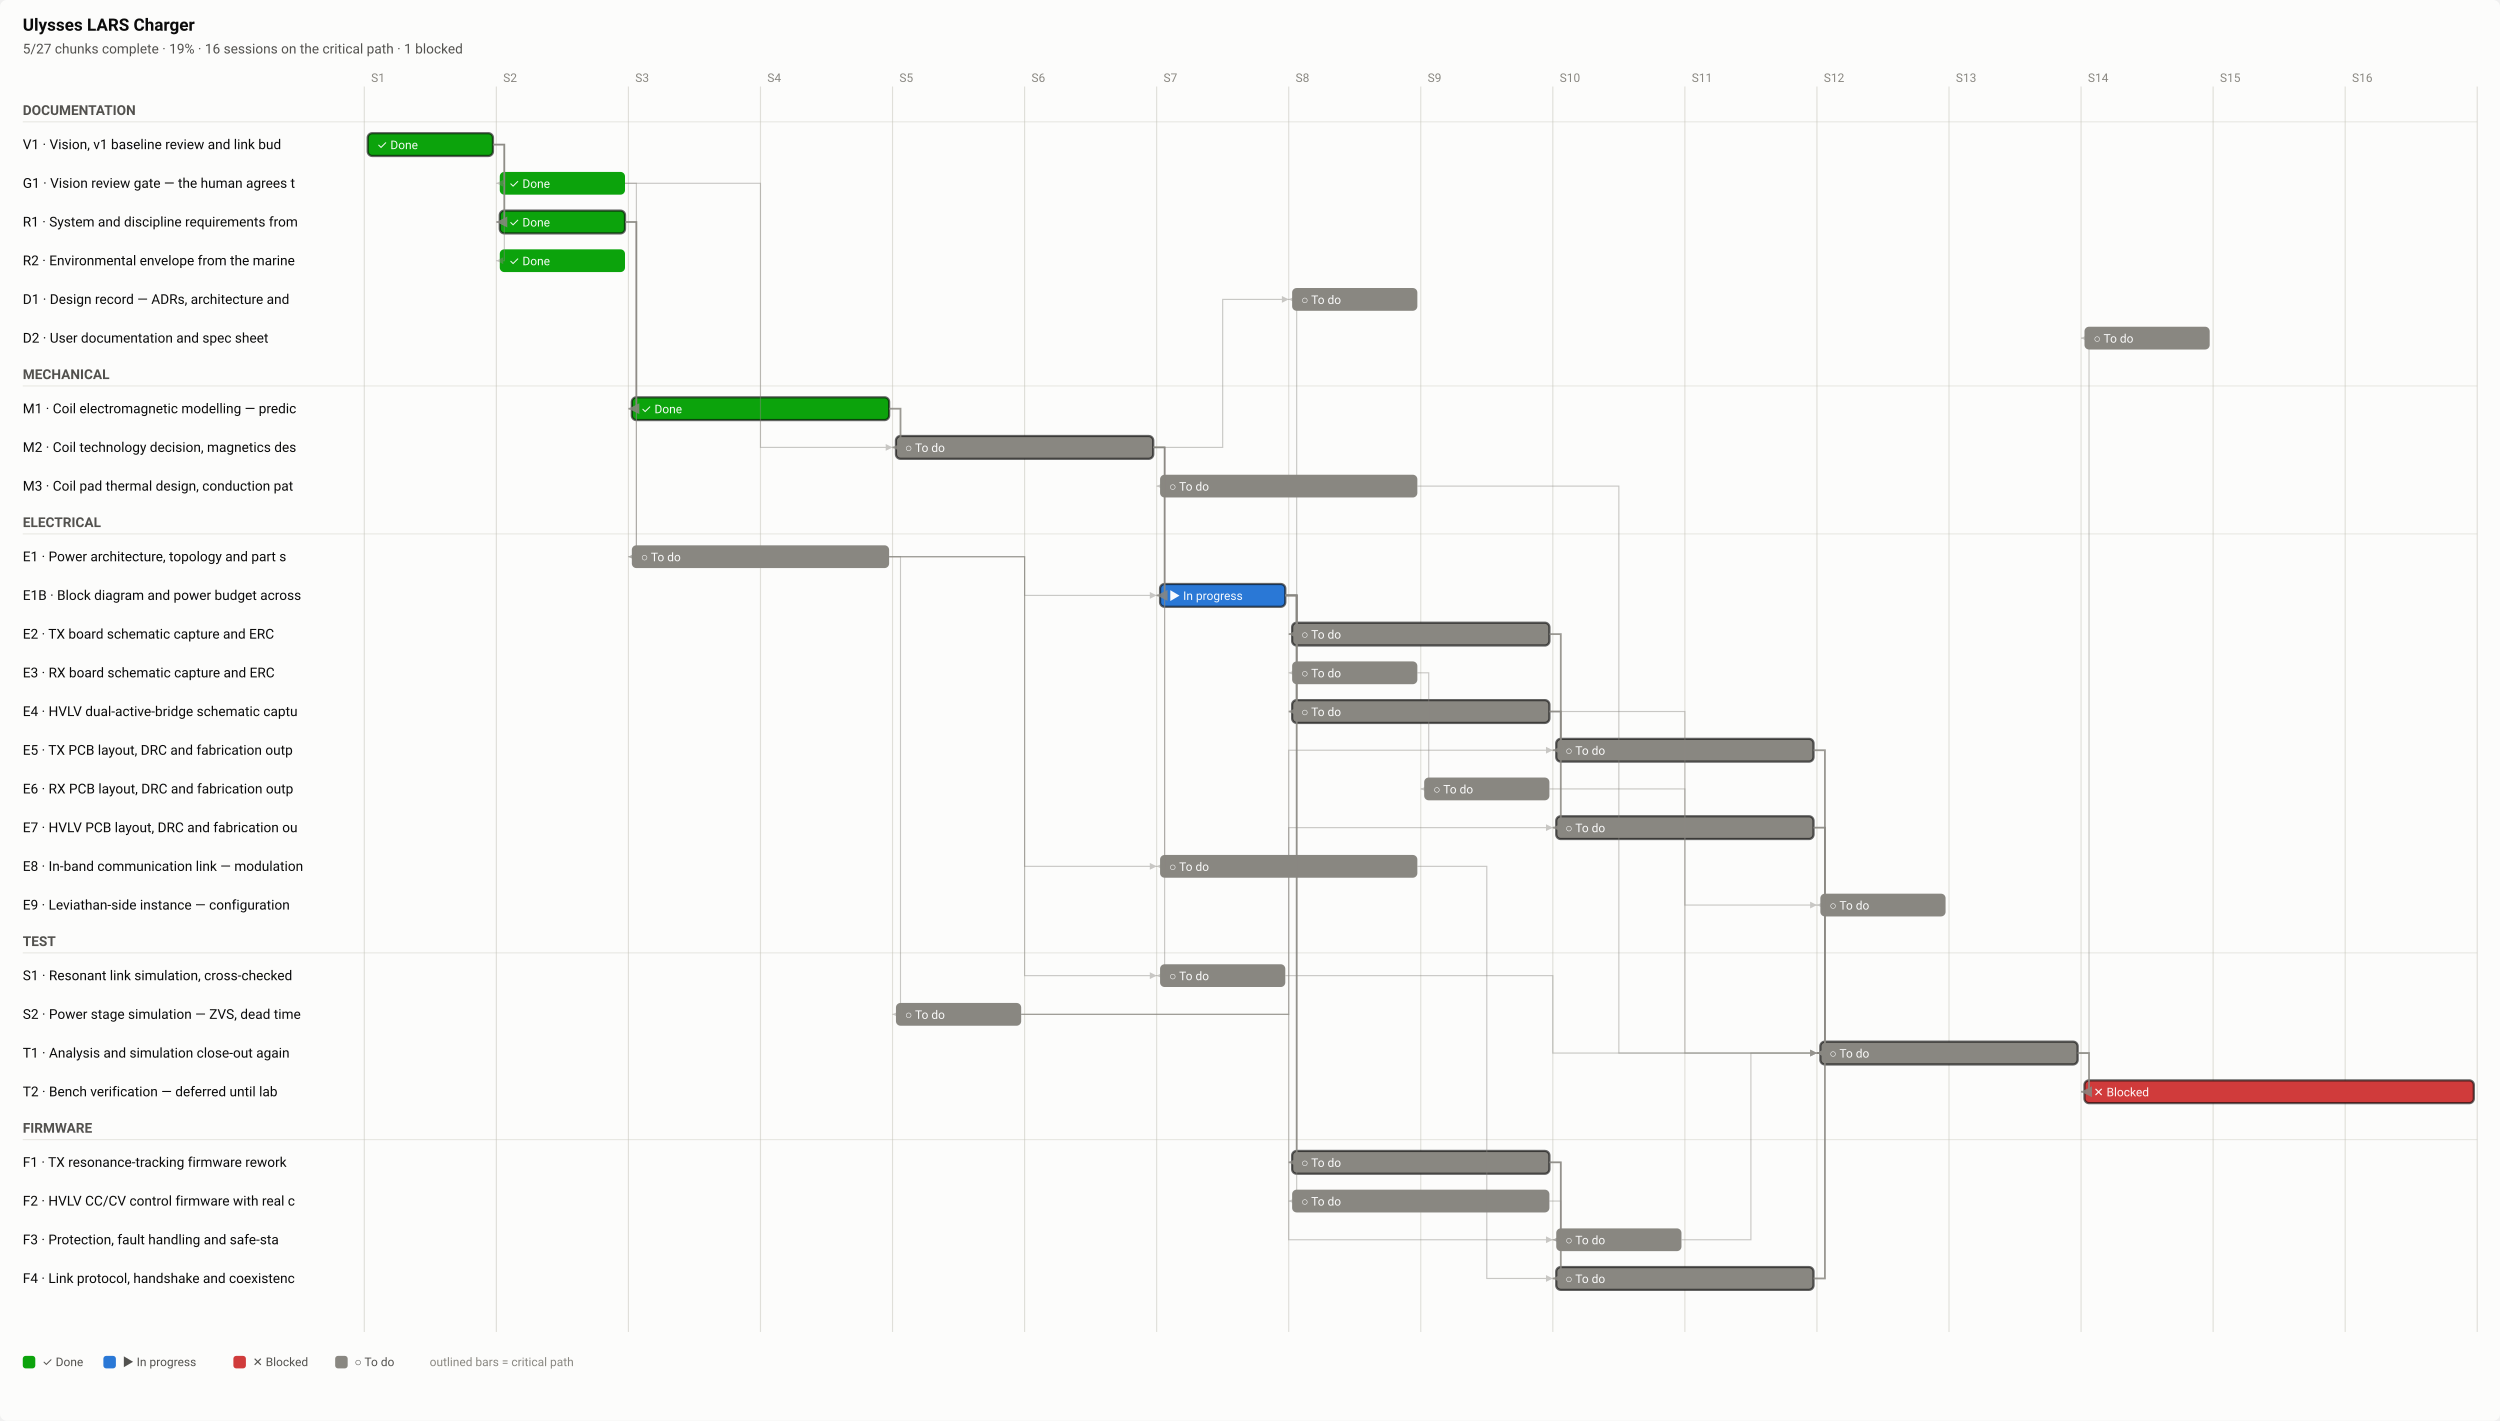
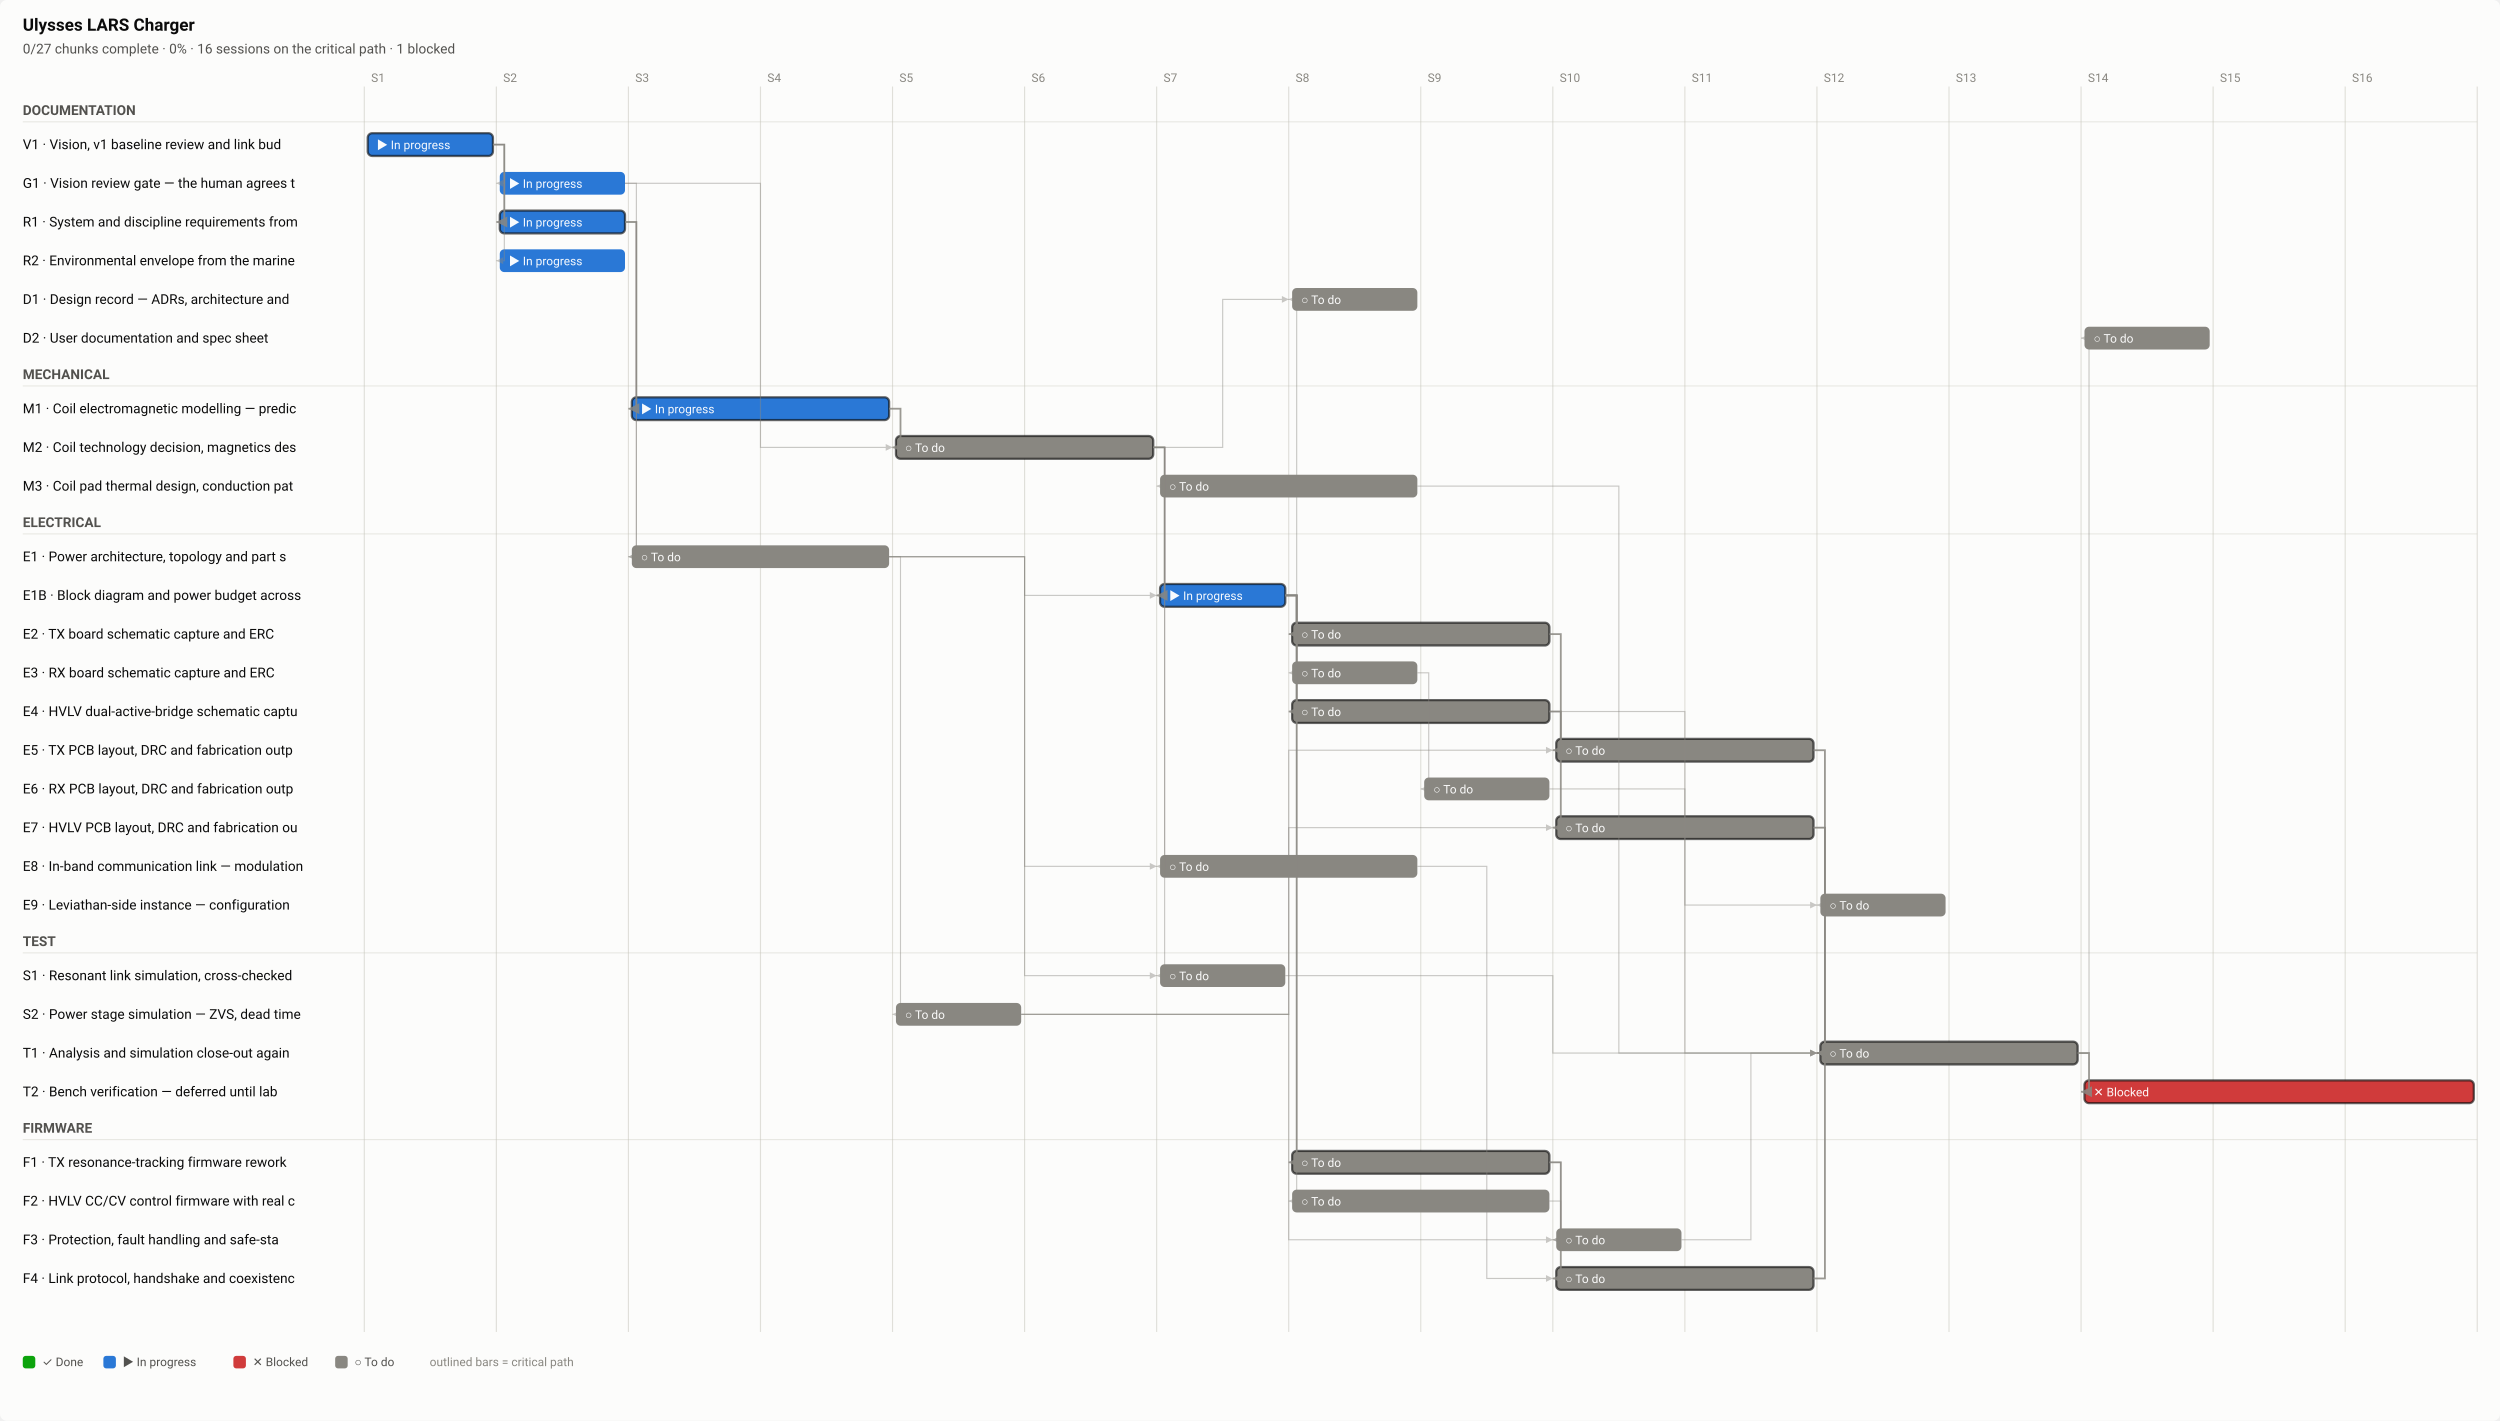
- <svg xmlns="http://www.w3.org/2000/svg" width="2196" height="1248" viewBox="0 0 2196 1248" font-family="ui-sans-serif,system-ui,-apple-system,'Segoe UI',Roboto,'Helvetica Neue',Arial,sans-serif" role="img" aria-label="Project plan: Ulysses LARS Charger, 5 of 27 chunks done">
+ <svg xmlns="http://www.w3.org/2000/svg" width="2196" height="1248" viewBox="0 0 2196 1248" font-family="ui-sans-serif,system-ui,-apple-system,'Segoe UI',Roboto,'Helvetica Neue',Arial,sans-serif" role="img" aria-label="Project plan: Ulysses LARS Charger, 0 of 27 chunks done">
  <style>
.s{fill:#fcfcfb} .ink{fill:#0b0b0b} .ink2{fill:#52514e} .ax{stroke:#c3c2b7} .bar-in_progress{fill:#2a78d6}
@media (prefers-color-scheme:dark){.s{fill:#1a1a19} .ink{fill:#ffffff} .ink2{fill:#c3c2b7} .ax{stroke:#383835} .bar-in_progress{fill:#3987e5}}
.mut{fill:#898781} .bar-done{fill:#0ca30c} .bar-blocked{fill:#d03b3b} .bar-todo{fill:#898781}
.crit{stroke:#0b0b0b;stroke-opacity:0.62;stroke-width:2}
@media (prefers-color-scheme:dark){.crit{stroke:#ffffff;stroke-opacity:0.72}}
.t{font-size:12px} .tb{font-size:12px;font-weight:600} .ts{font-size:10.5px} .h{font-size:15px;font-weight:600}
</style>
  <rect width="2196" height="1248" class="s" rx="6" />
  <text x="20" y="27" class="h ink">Ulysses LARS Charger</text>
-   <text x="20" y="47" class="t ink2">5/27 chunks complete · 19% · 16 sessions on the critical path · 1 blocked</text>
+   <text x="20" y="47" class="t ink2">0/27 chunks complete · 0% · 16 sessions on the critical path · 1 blocked</text>
  <line x1="320" y1="76" x2="320" y2="1170" class="ax" stroke-width="1" opacity="0.5" />
  <text x="326" y="72" class="ts mut">S1</text>
  <line x1="436" y1="76" x2="436" y2="1170" class="ax" stroke-width="1" opacity="0.5" />
  <text x="442" y="72" class="ts mut">S2</text>
  <line x1="552" y1="76" x2="552" y2="1170" class="ax" stroke-width="1" opacity="0.5" />
  <text x="558" y="72" class="ts mut">S3</text>
  <line x1="668" y1="76" x2="668" y2="1170" class="ax" stroke-width="1" opacity="0.5" />
  <text x="674" y="72" class="ts mut">S4</text>
  <line x1="784" y1="76" x2="784" y2="1170" class="ax" stroke-width="1" opacity="0.5" />
  <text x="790" y="72" class="ts mut">S5</text>
  <line x1="900" y1="76" x2="900" y2="1170" class="ax" stroke-width="1" opacity="0.5" />
  <text x="906" y="72" class="ts mut">S6</text>
  <line x1="1016" y1="76" x2="1016" y2="1170" class="ax" stroke-width="1" opacity="0.5" />
  <text x="1022" y="72" class="ts mut">S7</text>
  <line x1="1132" y1="76" x2="1132" y2="1170" class="ax" stroke-width="1" opacity="0.5" />
  <text x="1138" y="72" class="ts mut">S8</text>
  <line x1="1248" y1="76" x2="1248" y2="1170" class="ax" stroke-width="1" opacity="0.5" />
  <text x="1254" y="72" class="ts mut">S9</text>
  <line x1="1364" y1="76" x2="1364" y2="1170" class="ax" stroke-width="1" opacity="0.5" />
  <text x="1370" y="72" class="ts mut">S10</text>
  <line x1="1480" y1="76" x2="1480" y2="1170" class="ax" stroke-width="1" opacity="0.5" />
  <text x="1486" y="72" class="ts mut">S11</text>
  <line x1="1596" y1="76" x2="1596" y2="1170" class="ax" stroke-width="1" opacity="0.5" />
  <text x="1602" y="72" class="ts mut">S12</text>
  <line x1="1712" y1="76" x2="1712" y2="1170" class="ax" stroke-width="1" opacity="0.5" />
  <text x="1718" y="72" class="ts mut">S13</text>
  <line x1="1828" y1="76" x2="1828" y2="1170" class="ax" stroke-width="1" opacity="0.5" />
  <text x="1834" y="72" class="ts mut">S14</text>
  <line x1="1944" y1="76" x2="1944" y2="1170" class="ax" stroke-width="1" opacity="0.5" />
  <text x="1950" y="72" class="ts mut">S15</text>
  <line x1="2060" y1="76" x2="2060" y2="1170" class="ax" stroke-width="1" opacity="0.5" />
  <text x="2066" y="72" class="ts mut">S16</text>
  <line x1="2176" y1="76" x2="2176" y2="1170" class="ax" stroke-width="1" opacity="0.5" />
  <text x="20" y="101" class="tb ink2">DOCUMENTATION</text>
  <line x1="20" y1="107" x2="2176" y2="107" class="ax" stroke-width="1" opacity="0.35" />
  <text x="20" y="131.0" class="t ink">V1 · Vision, v1 baseline review and link bud</text>
-   <rect x="323" y="117.0" width="110" height="20" rx="4" class="bar-done crit" />
-   <text x="331" y="131.0" class="ts" fill="#ffffff" opacity="0.96">✓ Done</text>
+   <rect x="323" y="117.0" width="110" height="20" rx="4" class="bar-in_progress crit" />
+   <text x="331" y="131.0" class="ts" fill="#ffffff" opacity="0.96">▶ In progress</text>
  <text x="20" y="165.0" class="t ink">G1 · Vision review gate — the human agrees t</text>
-   <rect x="439" y="151.0" width="110" height="20" rx="4" class="bar-done" />
-   <text x="447" y="165.0" class="ts" fill="#ffffff" opacity="0.96">✓ Done</text>
+   <rect x="439" y="151.0" width="110" height="20" rx="4" class="bar-in_progress" />
+   <text x="447" y="165.0" class="ts" fill="#ffffff" opacity="0.96">▶ In progress</text>
  <text x="20" y="199.0" class="t ink">R1 · System and discipline requirements from</text>
-   <rect x="439" y="185.0" width="110" height="20" rx="4" class="bar-done crit" />
-   <text x="447" y="199.0" class="ts" fill="#ffffff" opacity="0.96">✓ Done</text>
+   <rect x="439" y="185.0" width="110" height="20" rx="4" class="bar-in_progress crit" />
+   <text x="447" y="199.0" class="ts" fill="#ffffff" opacity="0.96">▶ In progress</text>
  <text x="20" y="233.0" class="t ink">R2 · Environmental envelope from the marine </text>
-   <rect x="439" y="219.0" width="110" height="20" rx="4" class="bar-done" />
-   <text x="447" y="233.0" class="ts" fill="#ffffff" opacity="0.96">✓ Done</text>
+   <rect x="439" y="219.0" width="110" height="20" rx="4" class="bar-in_progress" />
+   <text x="447" y="233.0" class="ts" fill="#ffffff" opacity="0.96">▶ In progress</text>
  <text x="20" y="267.0" class="t ink">D1 · Design record — ADRs, architecture and </text>
  <rect x="1135" y="253.0" width="110" height="20" rx="4" class="bar-todo" />
  <text x="1143" y="267.0" class="ts" fill="#ffffff" opacity="0.96">○ To do</text>
  <text x="20" y="301.0" class="t ink">D2 · User documentation and spec sheet</text>
  <rect x="1831" y="287.0" width="110" height="20" rx="4" class="bar-todo" />
  <text x="1839" y="301.0" class="ts" fill="#ffffff" opacity="0.96">○ To do</text>
  <text x="20" y="333" class="tb ink2">MECHANICAL</text>
  <line x1="20" y1="339" x2="2176" y2="339" class="ax" stroke-width="1" opacity="0.35" />
  <text x="20" y="363.0" class="t ink">M1 · Coil electromagnetic modelling — predic</text>
-   <rect x="555" y="349.0" width="226" height="20" rx="4" class="bar-done crit" />
-   <text x="563" y="363.0" class="ts" fill="#ffffff" opacity="0.96">✓ Done</text>
+   <rect x="555" y="349.0" width="226" height="20" rx="4" class="bar-in_progress crit" />
+   <text x="563" y="363.0" class="ts" fill="#ffffff" opacity="0.96">▶ In progress</text>
  <text x="20" y="397.0" class="t ink">M2 · Coil technology decision, magnetics des</text>
  <rect x="787" y="383.0" width="226" height="20" rx="4" class="bar-todo crit" />
  <text x="795" y="397.0" class="ts" fill="#ffffff" opacity="0.96">○ To do</text>
  <text x="20" y="431.0" class="t ink">M3 · Coil pad thermal design, conduction pat</text>
  <rect x="1019" y="417.0" width="226" height="20" rx="4" class="bar-todo" />
  <text x="1027" y="431.0" class="ts" fill="#ffffff" opacity="0.96">○ To do</text>
  <text x="20" y="463" class="tb ink2">ELECTRICAL</text>
  <line x1="20" y1="469" x2="2176" y2="469" class="ax" stroke-width="1" opacity="0.35" />
  <text x="20" y="493.0" class="t ink">E1 · Power architecture, topology and part s</text>
  <rect x="555" y="479.0" width="226" height="20" rx="4" class="bar-todo" />
  <text x="563" y="493.0" class="ts" fill="#ffffff" opacity="0.96">○ To do</text>
  <text x="20" y="527.0" class="t ink">E1B · Block diagram and power budget across </text>
  <rect x="1019" y="513.0" width="110" height="20" rx="4" class="bar-in_progress crit" />
  <text x="1027" y="527.0" class="ts" fill="#ffffff" opacity="0.96">▶ In progress</text>
  <text x="20" y="561.0" class="t ink">E2 · TX board schematic capture and ERC</text>
  <rect x="1135" y="547.0" width="226" height="20" rx="4" class="bar-todo crit" />
  <text x="1143" y="561.0" class="ts" fill="#ffffff" opacity="0.96">○ To do</text>
  <text x="20" y="595.0" class="t ink">E3 · RX board schematic capture and ERC</text>
  <rect x="1135" y="581.0" width="110" height="20" rx="4" class="bar-todo" />
  <text x="1143" y="595.0" class="ts" fill="#ffffff" opacity="0.96">○ To do</text>
  <text x="20" y="629.0" class="t ink">E4 · HVLV dual-active-bridge schematic captu</text>
  <rect x="1135" y="615.0" width="226" height="20" rx="4" class="bar-todo crit" />
  <text x="1143" y="629.0" class="ts" fill="#ffffff" opacity="0.96">○ To do</text>
  <text x="20" y="663.0" class="t ink">E5 · TX PCB layout, DRC and fabrication outp</text>
  <rect x="1367" y="649.0" width="226" height="20" rx="4" class="bar-todo crit" />
  <text x="1375" y="663.0" class="ts" fill="#ffffff" opacity="0.96">○ To do</text>
  <text x="20" y="697.0" class="t ink">E6 · RX PCB layout, DRC and fabrication outp</text>
  <rect x="1251" y="683.0" width="110" height="20" rx="4" class="bar-todo" />
  <text x="1259" y="697.0" class="ts" fill="#ffffff" opacity="0.96">○ To do</text>
  <text x="20" y="731.0" class="t ink">E7 · HVLV PCB layout, DRC and fabrication ou</text>
  <rect x="1367" y="717.0" width="226" height="20" rx="4" class="bar-todo crit" />
  <text x="1375" y="731.0" class="ts" fill="#ffffff" opacity="0.96">○ To do</text>
  <text x="20" y="765.0" class="t ink">E8 · In-band communication link — modulation</text>
  <rect x="1019" y="751.0" width="226" height="20" rx="4" class="bar-todo" />
  <text x="1027" y="765.0" class="ts" fill="#ffffff" opacity="0.96">○ To do</text>
  <text x="20" y="799.0" class="t ink">E9 · Leviathan-side instance — configuration</text>
  <rect x="1599" y="785.0" width="110" height="20" rx="4" class="bar-todo" />
  <text x="1607" y="799.0" class="ts" fill="#ffffff" opacity="0.96">○ To do</text>
  <text x="20" y="831" class="tb ink2">TEST</text>
  <line x1="20" y1="837" x2="2176" y2="837" class="ax" stroke-width="1" opacity="0.35" />
  <text x="20" y="861.0" class="t ink">S1 · Resonant link simulation, cross-checked</text>
  <rect x="1019" y="847.0" width="110" height="20" rx="4" class="bar-todo" />
  <text x="1027" y="861.0" class="ts" fill="#ffffff" opacity="0.96">○ To do</text>
  <text x="20" y="895.0" class="t ink">S2 · Power stage simulation — ZVS, dead time</text>
  <rect x="787" y="881.0" width="110" height="20" rx="4" class="bar-todo" />
  <text x="795" y="895.0" class="ts" fill="#ffffff" opacity="0.96">○ To do</text>
  <text x="20" y="929.0" class="t ink">T1 · Analysis and simulation close-out again</text>
  <rect x="1599" y="915.0" width="226" height="20" rx="4" class="bar-todo crit" />
  <text x="1607" y="929.0" class="ts" fill="#ffffff" opacity="0.96">○ To do</text>
  <text x="20" y="963.0" class="t ink">T2 · Bench verification — deferred until lab</text>
  <rect x="1831" y="949.0" width="342" height="20" rx="4" class="bar-blocked crit" />
  <text x="1839" y="963.0" class="ts" fill="#ffffff" opacity="0.96">✕ Blocked</text>
  <text x="20" y="995" class="tb ink2">FIRMWARE</text>
  <line x1="20" y1="1001" x2="2176" y2="1001" class="ax" stroke-width="1" opacity="0.35" />
  <text x="20" y="1025.0" class="t ink">F1 · TX resonance-tracking firmware rework</text>
  <rect x="1135" y="1011.0" width="226" height="20" rx="4" class="bar-todo crit" />
  <text x="1143" y="1025.0" class="ts" fill="#ffffff" opacity="0.96">○ To do</text>
  <text x="20" y="1059.0" class="t ink">F2 · HVLV CC/CV control firmware with real c</text>
  <rect x="1135" y="1045.0" width="226" height="20" rx="4" class="bar-todo" />
  <text x="1143" y="1059.0" class="ts" fill="#ffffff" opacity="0.96">○ To do</text>
  <text x="20" y="1093.0" class="t ink">F3 · Protection, fault handling and safe-sta</text>
  <rect x="1367" y="1079.0" width="110" height="20" rx="4" class="bar-todo" />
  <text x="1375" y="1093.0" class="ts" fill="#ffffff" opacity="0.96">○ To do</text>
  <text x="20" y="1127.0" class="t ink">F4 · Link protocol, handshake and coexistenc</text>
  <rect x="1367" y="1113.0" width="226" height="20" rx="4" class="bar-todo crit" />
  <text x="1375" y="1127.0" class="ts" fill="#ffffff" opacity="0.96">○ To do</text>
  <defs>
    <marker id="ah" markerWidth="7" markerHeight="7" refX="6" refY="3" orient="auto">
      <path d="M0,0 L6,3 L0,6 z" fill="#898781" />
    </marker>
  </defs>
  <path d="M433,127.0 H443 V161.0 H436" fill="none" stroke="#898781" stroke-width="1" opacity="0.45" marker-end="url(#ah)" />
  <path d="M433,127.0 H443 V195.0 H436" fill="none" stroke="#898781" stroke-width="1.6" opacity="0.85" marker-end="url(#ah)" />
  <path d="M433,127.0 H443 V229.0 H436" fill="none" stroke="#898781" stroke-width="1" opacity="0.45" marker-end="url(#ah)" />
  <path d="M549,195.0 H559 V359.0 H552" fill="none" stroke="#898781" stroke-width="1.6" opacity="0.85" marker-end="url(#ah)" />
  <path d="M781,359.0 H791 V393.0 H784" fill="none" stroke="#898781" stroke-width="1.6" opacity="0.85" marker-end="url(#ah)" />
  <path d="M549,161.0 H668.0 V393.0 H784" fill="none" stroke="#898781" stroke-width="1" opacity="0.45" marker-end="url(#ah)" />
  <path d="M1013,393.0 H1023 V427.0 H1016" fill="none" stroke="#898781" stroke-width="1" opacity="0.45" marker-end="url(#ah)" />
  <path d="M549,195.0 H559 V489.0 H552" fill="none" stroke="#898781" stroke-width="1" opacity="0.45" marker-end="url(#ah)" />
  <path d="M549,161.0 H559 V489.0 H552" fill="none" stroke="#898781" stroke-width="1" opacity="0.45" marker-end="url(#ah)" />
  <path d="M781,489.0 H900.0 V523.0 H1016" fill="none" stroke="#898781" stroke-width="1" opacity="0.45" marker-end="url(#ah)" />
  <path d="M1013,393.0 H1023 V523.0 H1016" fill="none" stroke="#898781" stroke-width="1.6" opacity="0.85" marker-end="url(#ah)" />
  <path d="M1129,523.0 H1139 V557.0 H1132" fill="none" stroke="#898781" stroke-width="1.6" opacity="0.85" marker-end="url(#ah)" />
  <path d="M1129,523.0 H1139 V591.0 H1132" fill="none" stroke="#898781" stroke-width="1" opacity="0.45" marker-end="url(#ah)" />
  <path d="M1129,523.0 H1139 V625.0 H1132" fill="none" stroke="#898781" stroke-width="1.6" opacity="0.85" marker-end="url(#ah)" />
  <path d="M1361,557.0 H1371 V659.0 H1364" fill="none" stroke="#898781" stroke-width="1.6" opacity="0.85" marker-end="url(#ah)" />
  <path d="M897,891.0 H1132.0 V659.0 H1364" fill="none" stroke="#898781" stroke-width="1" opacity="0.45" marker-end="url(#ah)" />
  <path d="M1245,591.0 H1255 V693.0 H1248" fill="none" stroke="#898781" stroke-width="1" opacity="0.45" marker-end="url(#ah)" />
  <path d="M1361,625.0 H1371 V727.0 H1364" fill="none" stroke="#898781" stroke-width="1.6" opacity="0.85" marker-end="url(#ah)" />
  <path d="M897,891.0 H1132.0 V727.0 H1364" fill="none" stroke="#898781" stroke-width="1" opacity="0.45" marker-end="url(#ah)" />
  <path d="M781,489.0 H900.0 V761.0 H1016" fill="none" stroke="#898781" stroke-width="1" opacity="0.45" marker-end="url(#ah)" />
  <path d="M1013,393.0 H1023 V761.0 H1016" fill="none" stroke="#898781" stroke-width="1" opacity="0.45" marker-end="url(#ah)" />
  <path d="M1361,625.0 H1480.0 V795.0 H1596" fill="none" stroke="#898781" stroke-width="1" opacity="0.45" marker-end="url(#ah)" />
  <path d="M1593,727.0 H1603 V795.0 H1596" fill="none" stroke="#898781" stroke-width="1" opacity="0.45" marker-end="url(#ah)" />
  <path d="M1013,393.0 H1023 V857.0 H1016" fill="none" stroke="#898781" stroke-width="1" opacity="0.45" marker-end="url(#ah)" />
  <path d="M781,489.0 H900.0 V857.0 H1016" fill="none" stroke="#898781" stroke-width="1" opacity="0.45" marker-end="url(#ah)" />
  <path d="M781,489.0 H791 V891.0 H784" fill="none" stroke="#898781" stroke-width="1" opacity="0.45" marker-end="url(#ah)" />
  <path d="M1129,523.0 H1139 V1021.0 H1132" fill="none" stroke="#898781" stroke-width="1.6" opacity="0.85" marker-end="url(#ah)" />
  <path d="M1129,523.0 H1139 V1055.0 H1132" fill="none" stroke="#898781" stroke-width="1" opacity="0.45" marker-end="url(#ah)" />
  <path d="M1361,1021.0 H1371 V1089.0 H1364" fill="none" stroke="#898781" stroke-width="1" opacity="0.45" marker-end="url(#ah)" />
  <path d="M1361,1055.0 H1371 V1089.0 H1364" fill="none" stroke="#898781" stroke-width="1" opacity="0.45" marker-end="url(#ah)" />
  <path d="M897,891.0 H1132.0 V1089.0 H1364" fill="none" stroke="#898781" stroke-width="1" opacity="0.45" marker-end="url(#ah)" />
  <path d="M1245,761.0 H1306.0 V1123.0 H1364" fill="none" stroke="#898781" stroke-width="1" opacity="0.45" marker-end="url(#ah)" />
  <path d="M1361,1021.0 H1371 V1123.0 H1364" fill="none" stroke="#898781" stroke-width="1.6" opacity="0.85" marker-end="url(#ah)" />
  <path d="M1593,659.0 H1603 V925.0 H1596" fill="none" stroke="#898781" stroke-width="1.6" opacity="0.85" marker-end="url(#ah)" />
  <path d="M1361,693.0 H1480.0 V925.0 H1596" fill="none" stroke="#898781" stroke-width="1" opacity="0.45" marker-end="url(#ah)" />
  <path d="M1593,727.0 H1603 V925.0 H1596" fill="none" stroke="#898781" stroke-width="1.6" opacity="0.85" marker-end="url(#ah)" />
  <path d="M1477,1089.0 H1538.0 V925.0 H1596" fill="none" stroke="#898781" stroke-width="1" opacity="0.45" marker-end="url(#ah)" />
  <path d="M1593,1123.0 H1603 V925.0 H1596" fill="none" stroke="#898781" stroke-width="1.6" opacity="0.85" marker-end="url(#ah)" />
  <path d="M1245,427.0 H1422.0 V925.0 H1596" fill="none" stroke="#898781" stroke-width="1" opacity="0.45" marker-end="url(#ah)" />
  <path d="M1129,857.0 H1364.0 V925.0 H1596" fill="none" stroke="#898781" stroke-width="1" opacity="0.45" marker-end="url(#ah)" />
  <path d="M1825,925.0 H1835 V959.0 H1828" fill="none" stroke="#898781" stroke-width="1.6" opacity="0.85" marker-end="url(#ah)" />
  <path d="M1013,393.0 H1074.0 V263.0 H1132" fill="none" stroke="#898781" stroke-width="1" opacity="0.45" marker-end="url(#ah)" />
  <path d="M1129,523.0 H1139 V263.0 H1132" fill="none" stroke="#898781" stroke-width="1" opacity="0.45" marker-end="url(#ah)" />
  <path d="M1825,925.0 H1835 V297.0 H1828" fill="none" stroke="#898781" stroke-width="1" opacity="0.45" marker-end="url(#ah)" />
  <rect x="20" y="1191" width="11" height="11" rx="2.5" class="bar-done" />
  <text x="37" y="1200" class="ts ink2">✓ Done</text>
  <rect x="90.8" y="1191" width="11" height="11" rx="2.5" class="bar-in_progress" />
  <text x="107.8" y="1200" class="ts ink2">▶ In progress</text>
  <rect x="205.0" y="1191" width="11" height="11" rx="2.5" class="bar-blocked" />
  <text x="222.0" y="1200" class="ts ink2">✕ Blocked</text>
  <rect x="294.4" y="1191" width="11" height="11" rx="2.5" class="bar-todo" />
  <text x="311.4" y="1200" class="ts ink2">○ To do</text>
  <text x="377.4" y="1200" class="ts mut">outlined bars = critical path</text>
</svg>
